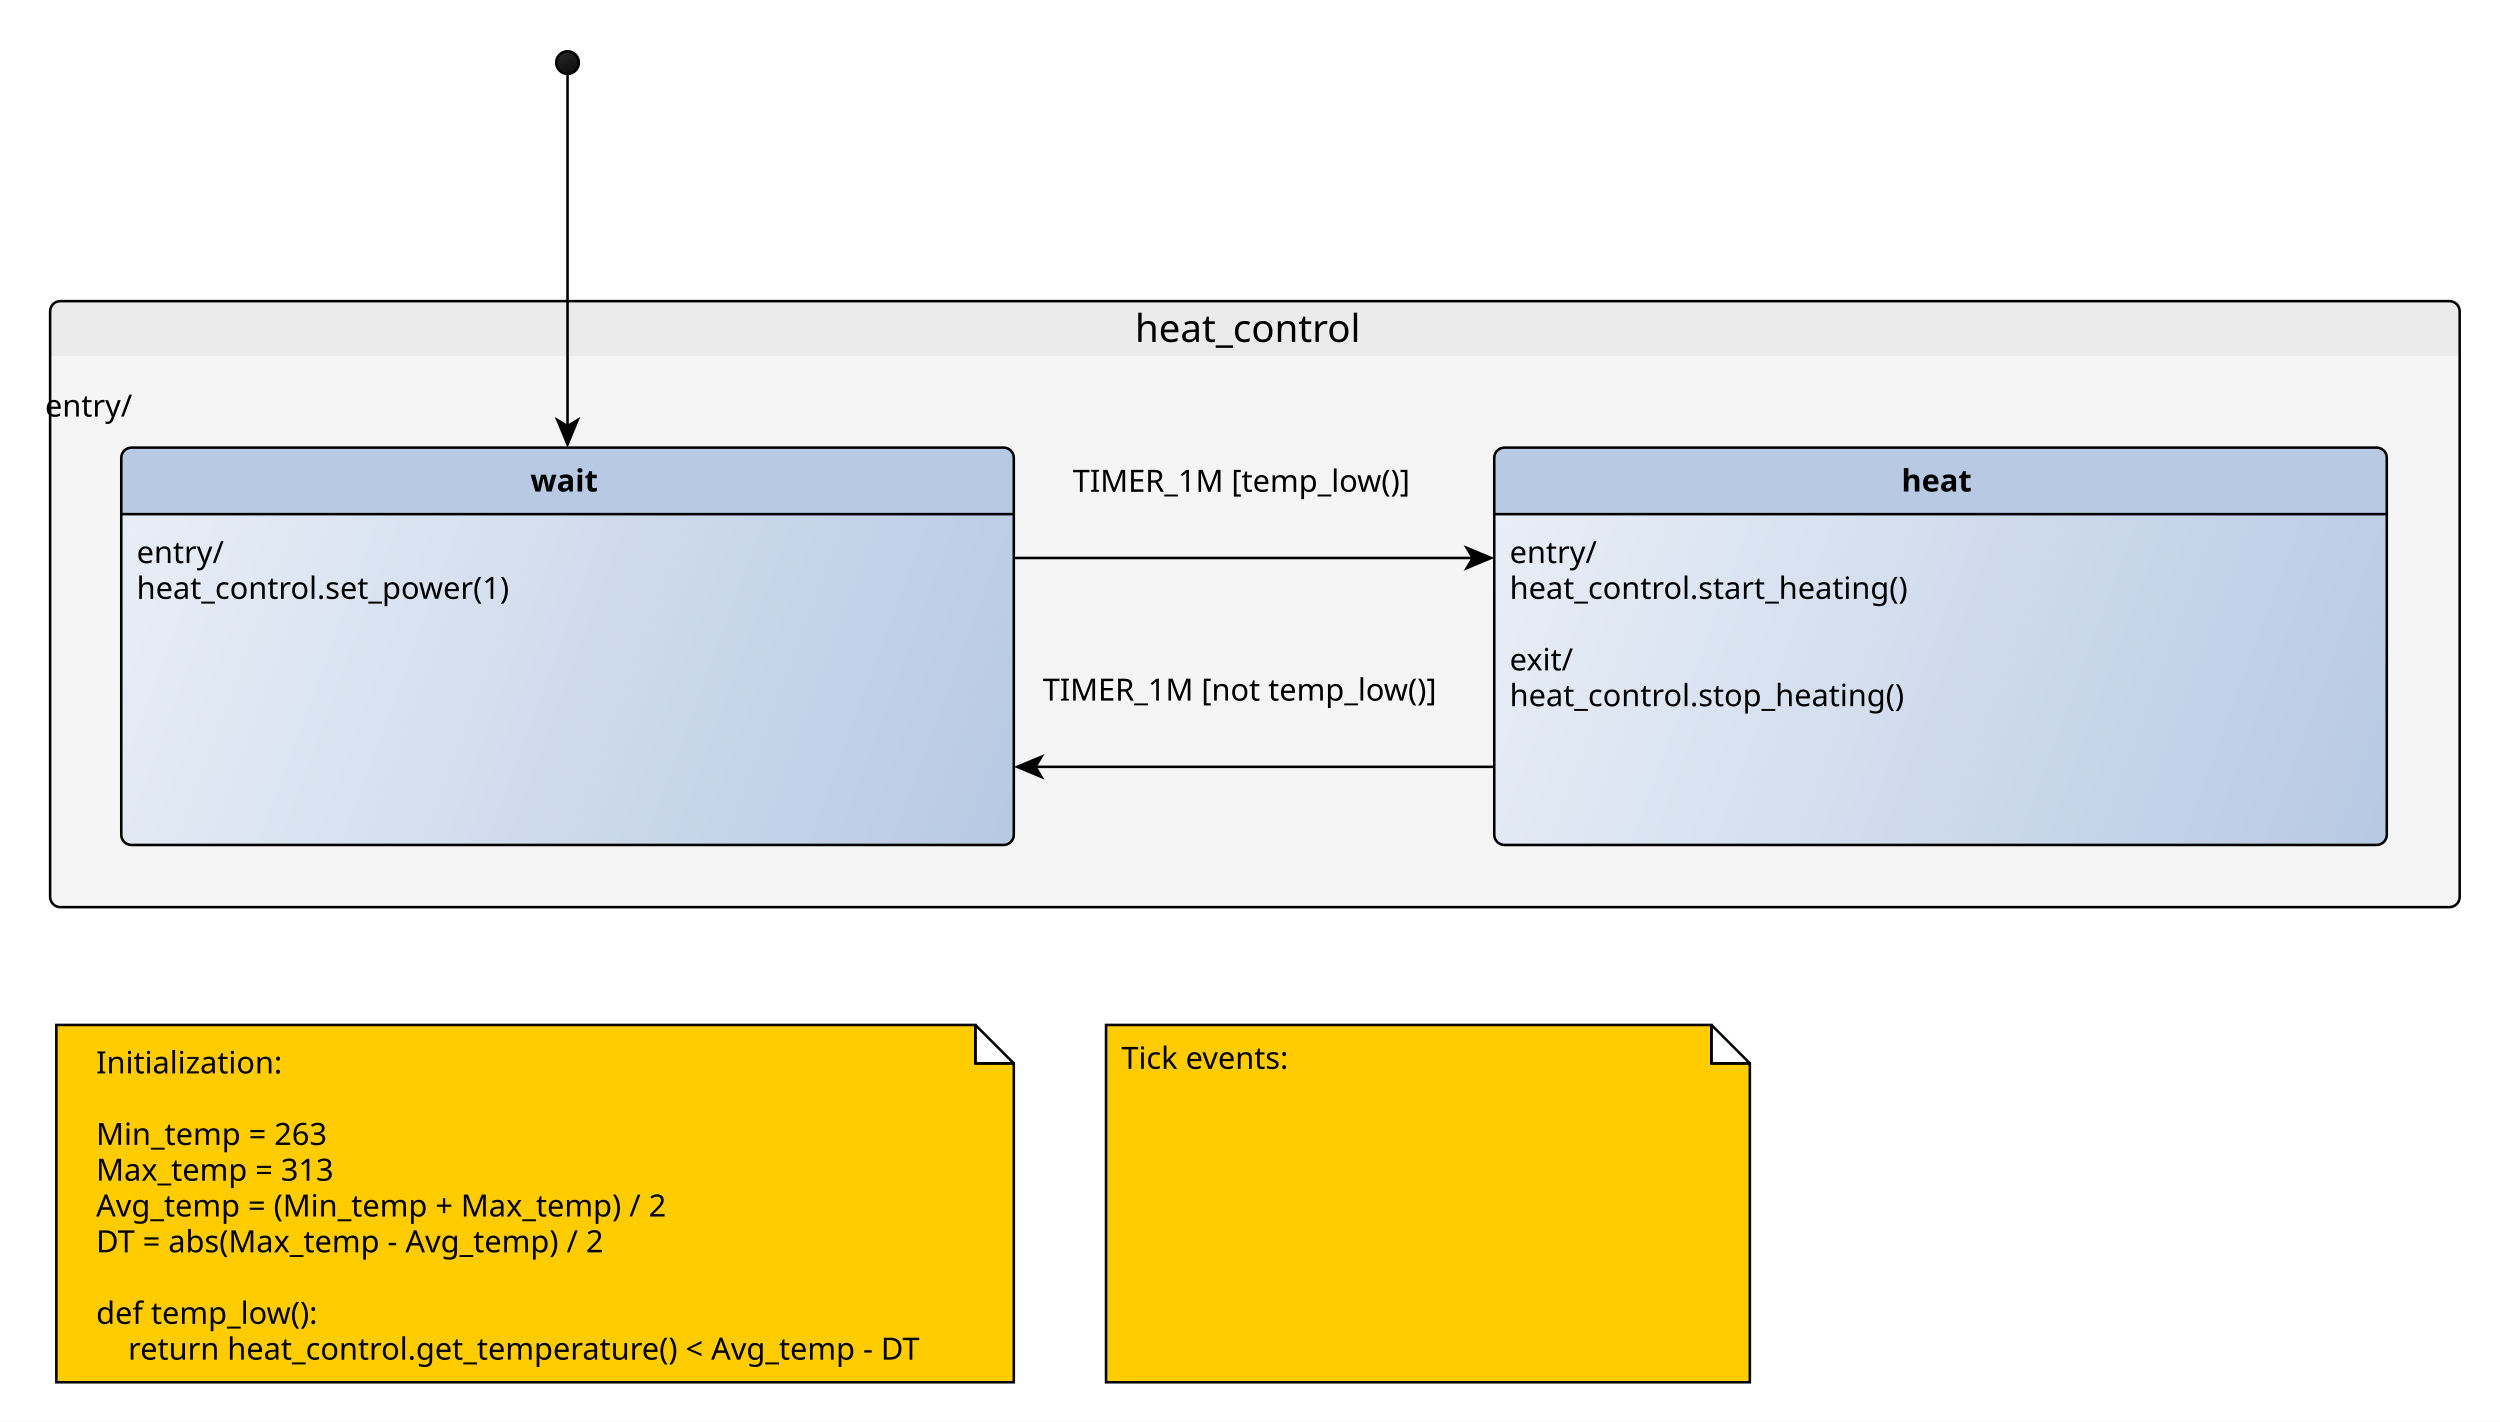
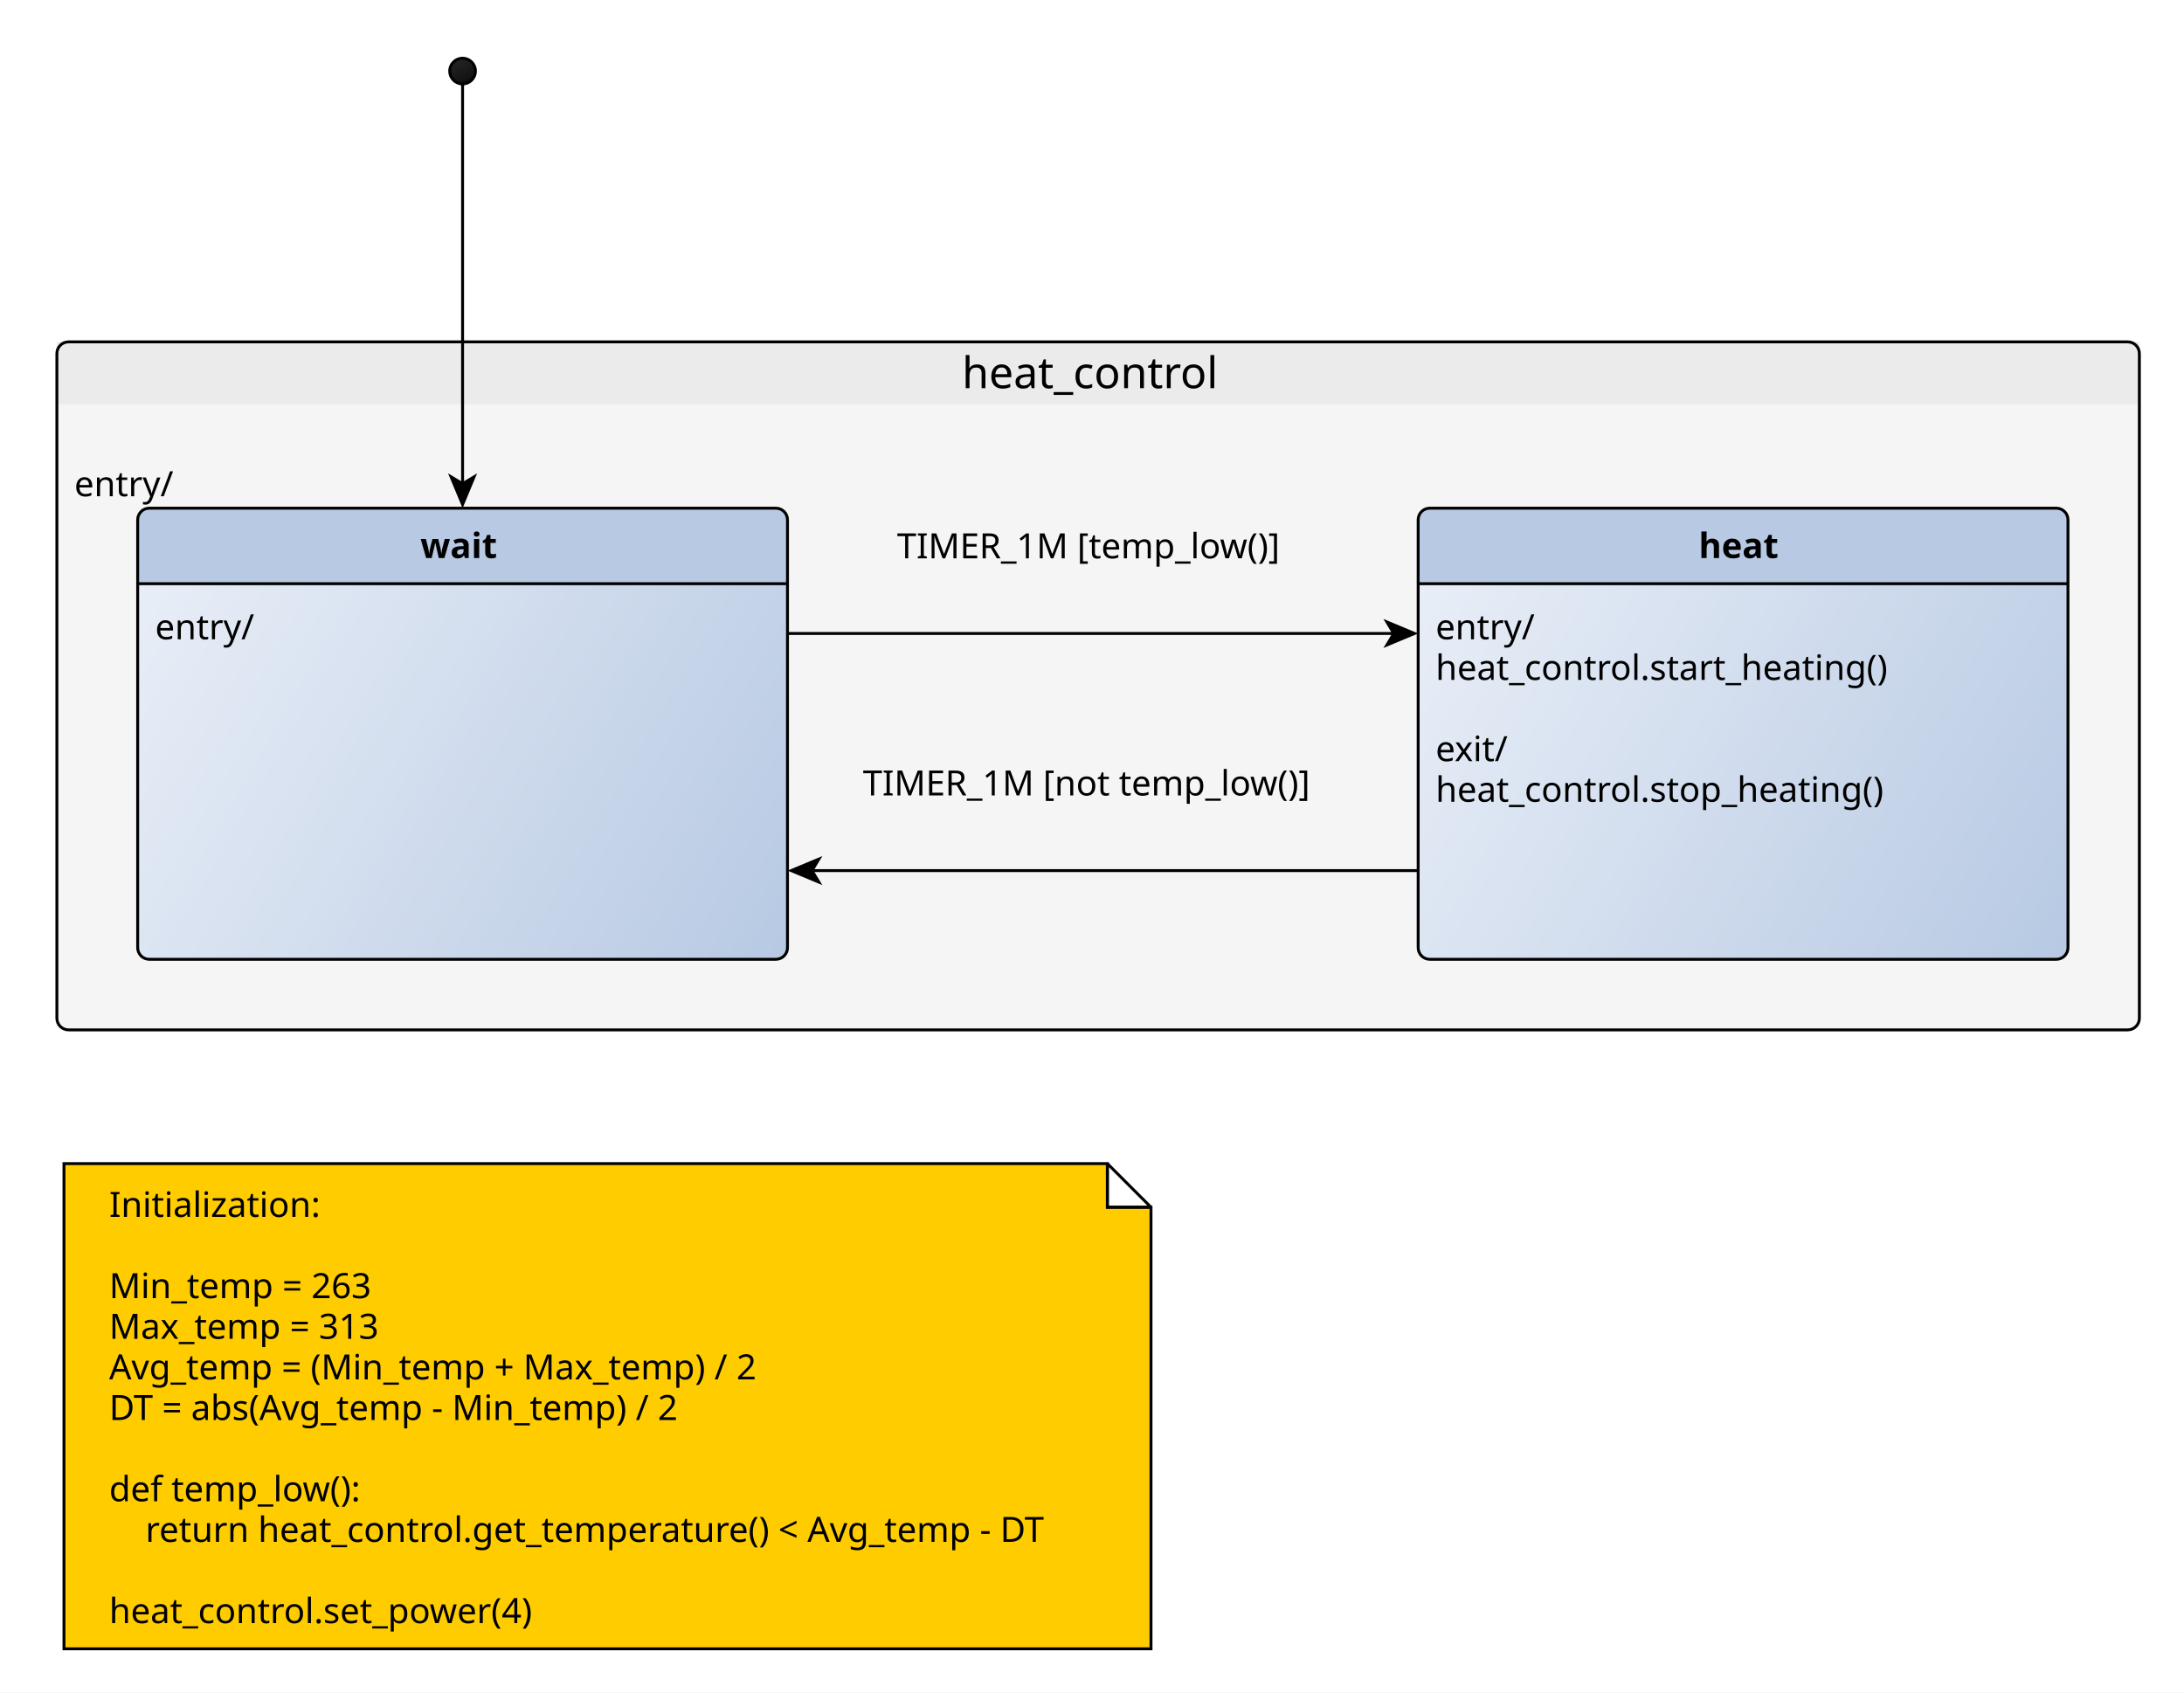
- <svg xmlns="http://www.w3.org/2000/svg" fill-opacity="1" color-rendering="auto" color-interpolation="auto" text-rendering="auto" stroke="black" stroke-linecap="square" width="976" stroke-miterlimit="10" shape-rendering="auto" stroke-opacity="1" fill="black" stroke-dasharray="none" font-weight="normal" stroke-width="1" height="555" font-family="'Dialog'" font-style="normal" stroke-linejoin="miter" font-size="12px" stroke-dashoffset="0" image-rendering="auto">
+ <svg xmlns="http://www.w3.org/2000/svg" fill-opacity="1" color-rendering="auto" color-interpolation="auto" text-rendering="auto" stroke="black" stroke-linecap="square" width="751" stroke-miterlimit="10" shape-rendering="auto" stroke-opacity="1" fill="black" stroke-dasharray="none" font-weight="normal" stroke-width="1" height="582" font-family="'Dialog'" font-style="normal" stroke-linejoin="miter" font-size="12px" stroke-dashoffset="0" image-rendering="auto">
  <defs id="genericDefs" />
  <g>
    <defs id="defs1">
-       <linearGradient x1="-95.658" gradientUnits="userSpaceOnUse" x2="252.788" y1="93.719" y2="222.875" id="linearGradient1" spreadMethod="reflect">
+       <linearGradient x1="-95.658" gradientUnits="userSpaceOnUse" x2="127.788" y1="93.719" y2="222.875" id="linearGradient1" spreadMethod="reflect">
        <stop stop-opacity="1" stop-color="rgb(232,238,247)" offset="0%" />
        <stop stop-opacity="1" stop-color="rgb(183,201,227)" offset="100%" />
      </linearGradient>
-       <linearGradient x1="440.359" gradientUnits="userSpaceOnUse" x2="788.806" y1="93.719" y2="222.875" id="linearGradient2" spreadMethod="reflect">
+       <linearGradient x1="344.656" gradientUnits="userSpaceOnUse" x2="568.102" y1="93.719" y2="222.875" id="linearGradient2" spreadMethod="reflect">
        <stop stop-opacity="1" stop-color="rgb(232,238,247)" offset="0%" />
        <stop stop-opacity="1" stop-color="rgb(183,201,227)" offset="100%" />
      </linearGradient>
-       <linearGradient x1="74.145" gradientUnits="userSpaceOnUse" x2="82.985" y1="-91.055" y2="-74.055" id="linearGradient3" spreadMethod="reflect">
+       <linearGradient x1="11.645" gradientUnits="userSpaceOnUse" x2="20.485" y1="-91.055" y2="-74.055" id="linearGradient3" spreadMethod="reflect">
        <stop stop-opacity="1" stop-color="rgb(51,51,51)" offset="0%" />
        <stop stop-opacity="1" stop-color="black" offset="100%" />
      </linearGradient>
      <clipPath clipPathUnits="userSpaceOnUse" id="clipPath1">
-         <path d="M0 0 L976 0 L976 555 L0 555 L0 0 Z" />
+         <path d="M0 0 L751 0 L751 582 L0 582 L0 0 Z" />
      </clipPath>
      <clipPath clipPathUnits="userSpaceOnUse" id="clipPath2">
-         <path d="M-143 -107 L833 -107 L833 448 L-143 448 L-143 -107 Z" />
+         <path d="M-143 -107 L608 -107 L608 475 L-143 475 L-143 -107 Z" />
      </clipPath>
      <clipPath clipPathUnits="userSpaceOnUse" id="clipPath3">
-         <path d="M-143 93.719 L-143 448 L833 448 L833 93.719 Z" />
+         <path d="M-143 93.719 L-143 475 L608 475 L608 93.719 Z" />
      </clipPath>
      <clipPath clipPathUnits="userSpaceOnUse" id="clipPath4">
-         <path d="M-143 -107 L-143 93.719 L833 93.719 L833 -107 Z" />
+         <path d="M-143 -107 L-143 93.719 L608 93.719 L608 -107 Z" />
      </clipPath>
    </defs>
    <g fill="white" text-rendering="geometricPrecision" shape-rendering="geometricPrecision" transform="translate(143,107)" stroke="white">
-       <rect x="-143" width="976" height="555" y="-107" clip-path="url(#clipPath2)" stroke="none" />
+       <rect x="-143" width="751" height="582" y="-107" clip-path="url(#clipPath2)" stroke="none" />
    </g>
    <g fill="rgb(245,245,245)" text-rendering="geometricPrecision" shape-rendering="geometricPrecision" transform="matrix(1,0,0,1,143,107)" stroke="rgb(245,245,245)">
-       <rect x="-123.438" y="10.563" clip-path="url(#clipPath2)" width="940.697" rx="4" ry="4" height="236.58" stroke="none" />
-       <rect x="-123.438" y="10.563" clip-path="url(#clipPath2)" fill="rgb(235,235,235)" width="940.697" height="21.461" stroke="none" />
+       <rect x="-123.438" y="10.563" clip-path="url(#clipPath2)" width="716.088" rx="4" ry="4" height="236.58" stroke="none" />
+       <rect x="-123.438" y="10.563" clip-path="url(#clipPath2)" fill="rgb(235,235,235)" width="716.088" height="21.461" stroke="none" />
    </g>
    <g text-rendering="geometricPrecision" stroke-miterlimit="1.45" font-size="15px" shape-rendering="geometricPrecision" transform="matrix(1,0,0,1,143,107)" stroke-linecap="butt">
-       <text x="300.095" xml:space="preserve" y="26.486" clip-path="url(#clipPath2)" stroke="none">heat_control</text>
-       <text x="-125.438" xml:space="preserve" font-size="12px" y="27.702" clip-path="url(#clipPath2)" stroke="none"> </text>
-       <text x="-125.438" xml:space="preserve" font-size="12px" y="41.671" clip-path="url(#clipPath2)" stroke="none"> </text>
-       <text x="-125.438" xml:space="preserve" font-size="12px" y="55.639" clip-path="url(#clipPath2)" stroke="none">entry/</text>
-       <rect x="-123.438" y="10.563" clip-path="url(#clipPath2)" fill="none" width="940.697" rx="4" ry="4" height="236.58" />
+       <text x="187.79" xml:space="preserve" y="26.486" clip-path="url(#clipPath2)" stroke="none">heat_control</text>
+       <text x="-117.438" xml:space="preserve" font-size="12px" y="35.702" clip-path="url(#clipPath2)" stroke="none"> </text>
+       <text x="-117.438" xml:space="preserve" font-size="12px" y="49.671" clip-path="url(#clipPath2)" stroke="none"> </text>
+       <text x="-117.438" xml:space="preserve" font-size="12px" y="63.639" clip-path="url(#clipPath2)" stroke="none">entry/</text>
+       <rect x="-123.438" y="10.563" clip-path="url(#clipPath2)" fill="none" width="716.088" rx="4" ry="4" height="236.58" />
    </g>
    <g fill="url(#linearGradient1)" text-rendering="geometricPrecision" shape-rendering="geometricPrecision" transform="matrix(1,0,0,1,143,107)" stroke="url(#linearGradient1)">
-       <rect x="-95.658" y="67.75" clip-path="url(#clipPath3)" width="348.447" rx="4" ry="4" height="155.125" stroke="none" />
-       <rect x="-95.658" y="67.75" clip-path="url(#clipPath4)" fill="rgb(183,201,227)" width="348.447" rx="4" ry="4" height="155.125" stroke="none" />
+       <rect x="-95.658" y="67.75" clip-path="url(#clipPath3)" width="223.446" rx="4" ry="4" height="155.125" stroke="none" />
+       <rect x="-95.658" y="67.75" clip-path="url(#clipPath4)" fill="rgb(183,201,227)" width="223.446" rx="4" ry="4" height="155.125" stroke="none" />
    </g>
    <g text-rendering="geometricPrecision" stroke-miterlimit="1.45" shape-rendering="geometricPrecision" transform="matrix(1,0,0,1,143,107)" stroke-linecap="butt">
-       <rect x="-95.658" y="67.75" clip-path="url(#clipPath2)" fill="none" width="348.447" rx="4" ry="4" height="155.125" />
-       <line y2="93.719" fill="none" x1="-95.658" clip-path="url(#clipPath2)" x2="252.788" y1="93.719" />
-       <text x="64.049" y="84.889" clip-path="url(#clipPath2)" font-family="sans-serif" stroke="none" font-weight="bold" xml:space="preserve">wait</text>
+       <rect x="-95.658" y="67.75" clip-path="url(#clipPath2)" fill="none" width="223.446" rx="4" ry="4" height="155.125" />
+       <line y2="93.719" fill="none" x1="-95.658" clip-path="url(#clipPath2)" x2="127.788" y1="93.719" />
+       <text x="1.548" y="84.889" clip-path="url(#clipPath2)" font-family="sans-serif" stroke="none" font-weight="bold" xml:space="preserve">wait</text>
      <text x="-89.658" xml:space="preserve" y="84.889" clip-path="url(#clipPath2)" stroke="none"> </text>
      <text x="-89.658" xml:space="preserve" y="98.857" clip-path="url(#clipPath2)" stroke="none"> </text>
      <text x="-89.658" xml:space="preserve" y="112.826" clip-path="url(#clipPath2)" stroke="none">entry/</text>
-       <text x="-89.658" xml:space="preserve" y="126.795" clip-path="url(#clipPath2)" stroke="none">heat_control.set_power(1)</text>
    </g>
    <g fill="url(#linearGradient2)" text-rendering="geometricPrecision" shape-rendering="geometricPrecision" transform="matrix(1,0,0,1,143,107)" stroke="url(#linearGradient2)">
-       <rect x="440.359" y="67.75" clip-path="url(#clipPath3)" width="348.447" rx="4" ry="4" height="155.125" stroke="none" />
-       <rect x="440.359" y="67.75" clip-path="url(#clipPath4)" fill="rgb(183,201,227)" width="348.447" rx="4" ry="4" height="155.125" stroke="none" />
+       <rect x="344.656" y="67.75" clip-path="url(#clipPath3)" width="223.446" rx="4" ry="4" height="155.125" stroke="none" />
+       <rect x="344.656" y="67.75" clip-path="url(#clipPath4)" fill="rgb(183,201,227)" width="223.446" rx="4" ry="4" height="155.125" stroke="none" />
    </g>
    <g text-rendering="geometricPrecision" stroke-miterlimit="1.45" shape-rendering="geometricPrecision" transform="matrix(1,0,0,1,143,107)" stroke-linecap="butt">
-       <rect x="440.359" y="67.75" clip-path="url(#clipPath2)" fill="none" width="348.447" rx="4" ry="4" height="155.125" />
-       <line y2="93.719" fill="none" x1="440.359" clip-path="url(#clipPath2)" x2="788.806" y1="93.719" />
-       <text x="599.324" y="84.889" clip-path="url(#clipPath2)" font-family="sans-serif" stroke="none" font-weight="bold" xml:space="preserve">heat</text>
-       <text x="446.359" xml:space="preserve" y="84.889" clip-path="url(#clipPath2)" stroke="none"> </text>
-       <text x="446.359" xml:space="preserve" y="98.857" clip-path="url(#clipPath2)" stroke="none"> </text>
-       <text x="446.359" xml:space="preserve" y="112.826" clip-path="url(#clipPath2)" stroke="none">entry/</text>
-       <text x="446.359" xml:space="preserve" y="126.795" clip-path="url(#clipPath2)" stroke="none">heat_control.start_heating()</text>
-       <text x="446.359" xml:space="preserve" y="140.764" clip-path="url(#clipPath2)" stroke="none"> </text>
-       <text x="446.359" xml:space="preserve" y="154.732" clip-path="url(#clipPath2)" stroke="none">exit/</text>
-       <text x="446.359" xml:space="preserve" y="168.701" clip-path="url(#clipPath2)" stroke="none">heat_control.stop_heating()</text>
+       <rect x="344.656" y="67.75" clip-path="url(#clipPath2)" fill="none" width="223.446" rx="4" ry="4" height="155.125" />
+       <line y2="93.719" fill="none" x1="344.656" clip-path="url(#clipPath2)" x2="568.102" y1="93.719" />
+       <text x="441.121" y="84.889" clip-path="url(#clipPath2)" font-family="sans-serif" stroke="none" font-weight="bold" xml:space="preserve">heat</text>
+       <text x="350.656" xml:space="preserve" y="84.889" clip-path="url(#clipPath2)" stroke="none"> </text>
+       <text x="350.656" xml:space="preserve" y="98.857" clip-path="url(#clipPath2)" stroke="none"> </text>
+       <text x="350.656" xml:space="preserve" y="112.826" clip-path="url(#clipPath2)" stroke="none">entry/</text>
+       <text x="350.656" xml:space="preserve" y="126.795" clip-path="url(#clipPath2)" stroke="none">heat_control.start_heating()</text>
+       <text x="350.656" xml:space="preserve" y="140.764" clip-path="url(#clipPath2)" stroke="none"> </text>
+       <text x="350.656" xml:space="preserve" y="154.732" clip-path="url(#clipPath2)" stroke="none">exit/</text>
+       <text x="350.656" xml:space="preserve" y="168.701" clip-path="url(#clipPath2)" stroke="none">heat_control.stop_heating()</text>
    </g>
    <g fill="url(#linearGradient3)" text-rendering="geometricPrecision" shape-rendering="geometricPrecision" transform="matrix(1,0,0,1,143,107)" stroke="url(#linearGradient3)">
-       <path d="M82.985 -82.555 C82.985 -80.114 81.006 -78.135 78.565 -78.135 C76.124 -78.135 74.145 -80.114 74.145 -82.555 C74.145 -84.996 76.124 -86.975 78.565 -86.975 C81.006 -86.975 82.985 -84.996 82.985 -82.555 Z" stroke="none" clip-path="url(#clipPath2)" />
+       <path d="M20.485 -82.555 C20.485 -80.114 18.506 -78.135 16.065 -78.135 C13.624 -78.135 11.645 -80.114 11.645 -82.555 C11.645 -84.996 13.624 -86.975 16.065 -86.975 C18.506 -86.975 20.485 -84.996 20.485 -82.555 Z" stroke="none" clip-path="url(#clipPath2)" />
    </g>
    <g text-rendering="geometricPrecision" stroke-miterlimit="1.45" shape-rendering="geometricPrecision" transform="matrix(1,0,0,1,143,107)" stroke-linecap="butt">
-       <path fill="none" d="M82.985 -82.555 C82.985 -80.114 81.006 -78.135 78.565 -78.135 C76.124 -78.135 74.145 -80.114 74.145 -82.555 C74.145 -84.996 76.124 -86.975 78.565 -86.975 C81.006 -86.975 82.985 -84.996 82.985 -82.555 Z" clip-path="url(#clipPath2)" />
+       <path fill="none" d="M20.485 -82.555 C20.485 -80.114 18.506 -78.135 16.065 -78.135 C13.624 -78.135 11.645 -80.114 11.645 -82.555 C11.645 -84.996 13.624 -86.975 16.065 -86.975 C18.506 -86.975 20.485 -84.996 20.485 -82.555 Z" clip-path="url(#clipPath2)" />
    </g>
    <g fill="rgb(255,204,0)" text-rendering="geometricPrecision" shape-rendering="geometricPrecision" transform="matrix(1,0,0,1,143,107)" stroke="rgb(255,204,0)">
-       <path d="M-121 293.135 L237.788 293.135 L237.788 308.135 L252.788 308.135 L252.788 432.635 L-121 432.635 Z" stroke="none" clip-path="url(#clipPath2)" />
+       <path d="M-121 293.135 L237.788 293.135 L237.788 308.135 L252.788 308.135 L252.788 459.978 L-121 459.978 Z" stroke="none" clip-path="url(#clipPath2)" />
      <path fill="white" d="M237.788 293.135 L237.788 308.135 L252.788 308.135 Z" clip-path="url(#clipPath2)" fill-rule="evenodd" stroke="none" />
    </g>
    <g text-rendering="geometricPrecision" stroke-miterlimit="1.45" shape-rendering="geometricPrecision" transform="matrix(1,0,0,1,143,107)" stroke-linecap="butt">
-       <path fill="none" d="M-121 293.135 L237.788 293.135 L237.788 308.135 L252.788 308.135 L252.788 432.635 L-121 432.635 Z" clip-path="url(#clipPath2)" />
+       <path fill="none" d="M-121 293.135 L237.788 293.135 L237.788 308.135 L252.788 308.135 L252.788 459.978 L-121 459.978 Z" clip-path="url(#clipPath2)" />
      <path fill="none" d="M237.788 293.135 L237.788 308.135 L252.788 308.135 Z" clip-path="url(#clipPath2)" fill-rule="evenodd" />
-       <text x="-105.466" xml:space="preserve" y="312.054" clip-path="url(#clipPath2)" stroke="none">Initialization:</text>
-       <text x="-105.466" xml:space="preserve" y="326.023" clip-path="url(#clipPath2)" stroke="none"> </text>
-       <text x="-105.466" xml:space="preserve" y="339.992" clip-path="url(#clipPath2)" stroke="none">Min_temp = 263</text>
-       <text x="-105.466" xml:space="preserve" y="353.961" clip-path="url(#clipPath2)" stroke="none">Max_temp = 313</text>
-       <text x="-105.466" xml:space="preserve" y="367.929" clip-path="url(#clipPath2)" stroke="none">Avg_temp = (Min_temp + Max_temp) / 2</text>
-       <text x="-105.466" xml:space="preserve" y="381.898" clip-path="url(#clipPath2)" stroke="none">DT = abs(Max_temp - Avg_temp) / 2</text>
-       <text x="-105.466" xml:space="preserve" y="395.867" clip-path="url(#clipPath2)" stroke="none"> </text>
-       <text x="-105.466" xml:space="preserve" y="409.836" clip-path="url(#clipPath2)" stroke="none">def temp_low():</text>
-       <text x="-105.466" xml:space="preserve" y="423.804" clip-path="url(#clipPath2)" stroke="none">    return heat_control.get_temperature() &lt; Avg_temp - DT</text>
-     </g>
-     <g fill="rgb(255,204,0)" text-rendering="geometricPrecision" shape-rendering="geometricPrecision" transform="matrix(1,0,0,1,143,107)" stroke="rgb(255,204,0)">
-       <path d="M288.797 293.135 L525.142 293.135 L525.142 308.135 L540.142 308.135 L540.142 432.635 L288.797 432.635 Z" stroke="none" clip-path="url(#clipPath2)" />
-       <path fill="white" d="M525.142 293.135 L525.142 308.135 L540.142 308.135 Z" clip-path="url(#clipPath2)" fill-rule="evenodd" stroke="none" />
-     </g>
-     <g text-rendering="geometricPrecision" stroke-miterlimit="1.45" shape-rendering="geometricPrecision" transform="matrix(1,0,0,1,143,107)" stroke-linecap="butt">
-       <path fill="none" d="M288.797 293.135 L525.142 293.135 L525.142 308.135 L540.142 308.135 L540.142 432.635 L288.797 432.635 Z" clip-path="url(#clipPath2)" />
-       <path fill="none" d="M525.142 293.135 L525.142 308.135 L540.142 308.135 Z" clip-path="url(#clipPath2)" fill-rule="evenodd" />
-       <text x="294.797" xml:space="preserve" y="310.273" clip-path="url(#clipPath2)" stroke="none">Tick events:</text>
-       <path fill="none" d="M252.811 110.834 L432.401 110.834" clip-path="url(#clipPath2)" />
-       <path d="M440.401 110.834 L428.401 105.834 L431.401 110.834 L428.401 115.834 Z" clip-path="url(#clipPath2)" stroke="none" />
-       <text x="275.795" xml:space="preserve" y="84.988" clip-path="url(#clipPath2)" font-family="sans-serif" stroke="none">TIMER_1M [temp_low()]</text>
-       <path fill="none" d="M440.344 192.374 L260.794 192.374" clip-path="url(#clipPath2)" />
-       <path d="M252.794 192.374 L264.794 197.374 L261.794 192.374 L264.794 187.374 Z" clip-path="url(#clipPath2)" stroke="none" />
-       <text x="264.062" xml:space="preserve" y="166.529" clip-path="url(#clipPath2)" font-family="sans-serif" stroke="none">TIMER_1M [not temp_low()]</text>
-       <path fill="none" d="M78.565 -78.132 L78.565 59.767" clip-path="url(#clipPath2)" />
-       <path d="M78.565 67.767 L83.565 55.767 L78.565 58.767 L73.565 55.767 Z" clip-path="url(#clipPath2)" stroke="none" />
+       <text x="-105.466" xml:space="preserve" y="311.461" clip-path="url(#clipPath2)" stroke="none">Initialization:</text>
+       <text x="-105.466" xml:space="preserve" y="325.429" clip-path="url(#clipPath2)" stroke="none"> </text>
+       <text x="-105.466" xml:space="preserve" y="339.398" clip-path="url(#clipPath2)" stroke="none">Min_temp = 263</text>
+       <text x="-105.466" xml:space="preserve" y="353.367" clip-path="url(#clipPath2)" stroke="none">Max_temp = 313</text>
+       <text x="-105.466" xml:space="preserve" y="367.336" clip-path="url(#clipPath2)" stroke="none">Avg_temp = (Min_temp + Max_temp) / 2</text>
+       <text x="-105.466" xml:space="preserve" y="381.304" clip-path="url(#clipPath2)" stroke="none">DT = abs(Avg_temp - Min_temp) / 2</text>
+       <text x="-105.466" xml:space="preserve" y="395.273" clip-path="url(#clipPath2)" stroke="none"> </text>
+       <text x="-105.466" xml:space="preserve" y="409.242" clip-path="url(#clipPath2)" stroke="none">def temp_low():</text>
+       <text x="-105.466" xml:space="preserve" y="423.211" clip-path="url(#clipPath2)" stroke="none">    return heat_control.get_temperature() &lt; Avg_temp - DT</text>
+       <text x="-105.466" xml:space="preserve" y="437.179" clip-path="url(#clipPath2)" stroke="none"> </text>
+       <text x="-105.466" xml:space="preserve" y="451.148" clip-path="url(#clipPath2)" stroke="none">heat_control.set_power(4)</text>
+       <path fill="none" d="M127.769 110.834 L336.692 110.834" clip-path="url(#clipPath2)" />
+       <path d="M344.692 110.834 L332.692 105.834 L335.692 110.834 L332.692 115.834 Z" clip-path="url(#clipPath2)" stroke="none" />
+       <text x="165.444" xml:space="preserve" y="84.988" clip-path="url(#clipPath2)" font-family="sans-serif" stroke="none">TIMER_1M [temp_low()]</text>
+       <path fill="none" d="M344.674 192.374 L135.789 192.374" clip-path="url(#clipPath2)" />
+       <path d="M127.789 192.374 L139.789 197.374 L136.789 192.374 L139.789 187.374 Z" clip-path="url(#clipPath2)" stroke="none" />
+       <text x="153.71" xml:space="preserve" y="166.529" clip-path="url(#clipPath2)" font-family="sans-serif" stroke="none">TIMER_1M [not temp_low()]</text>
+       <path fill="none" d="M16.065 -78.132 L16.065 59.767" clip-path="url(#clipPath2)" />
+       <path d="M16.065 67.767 L21.065 55.767 L16.065 58.767 L11.065 55.767 Z" clip-path="url(#clipPath2)" stroke="none" />
    </g>
  </g>
</svg>
